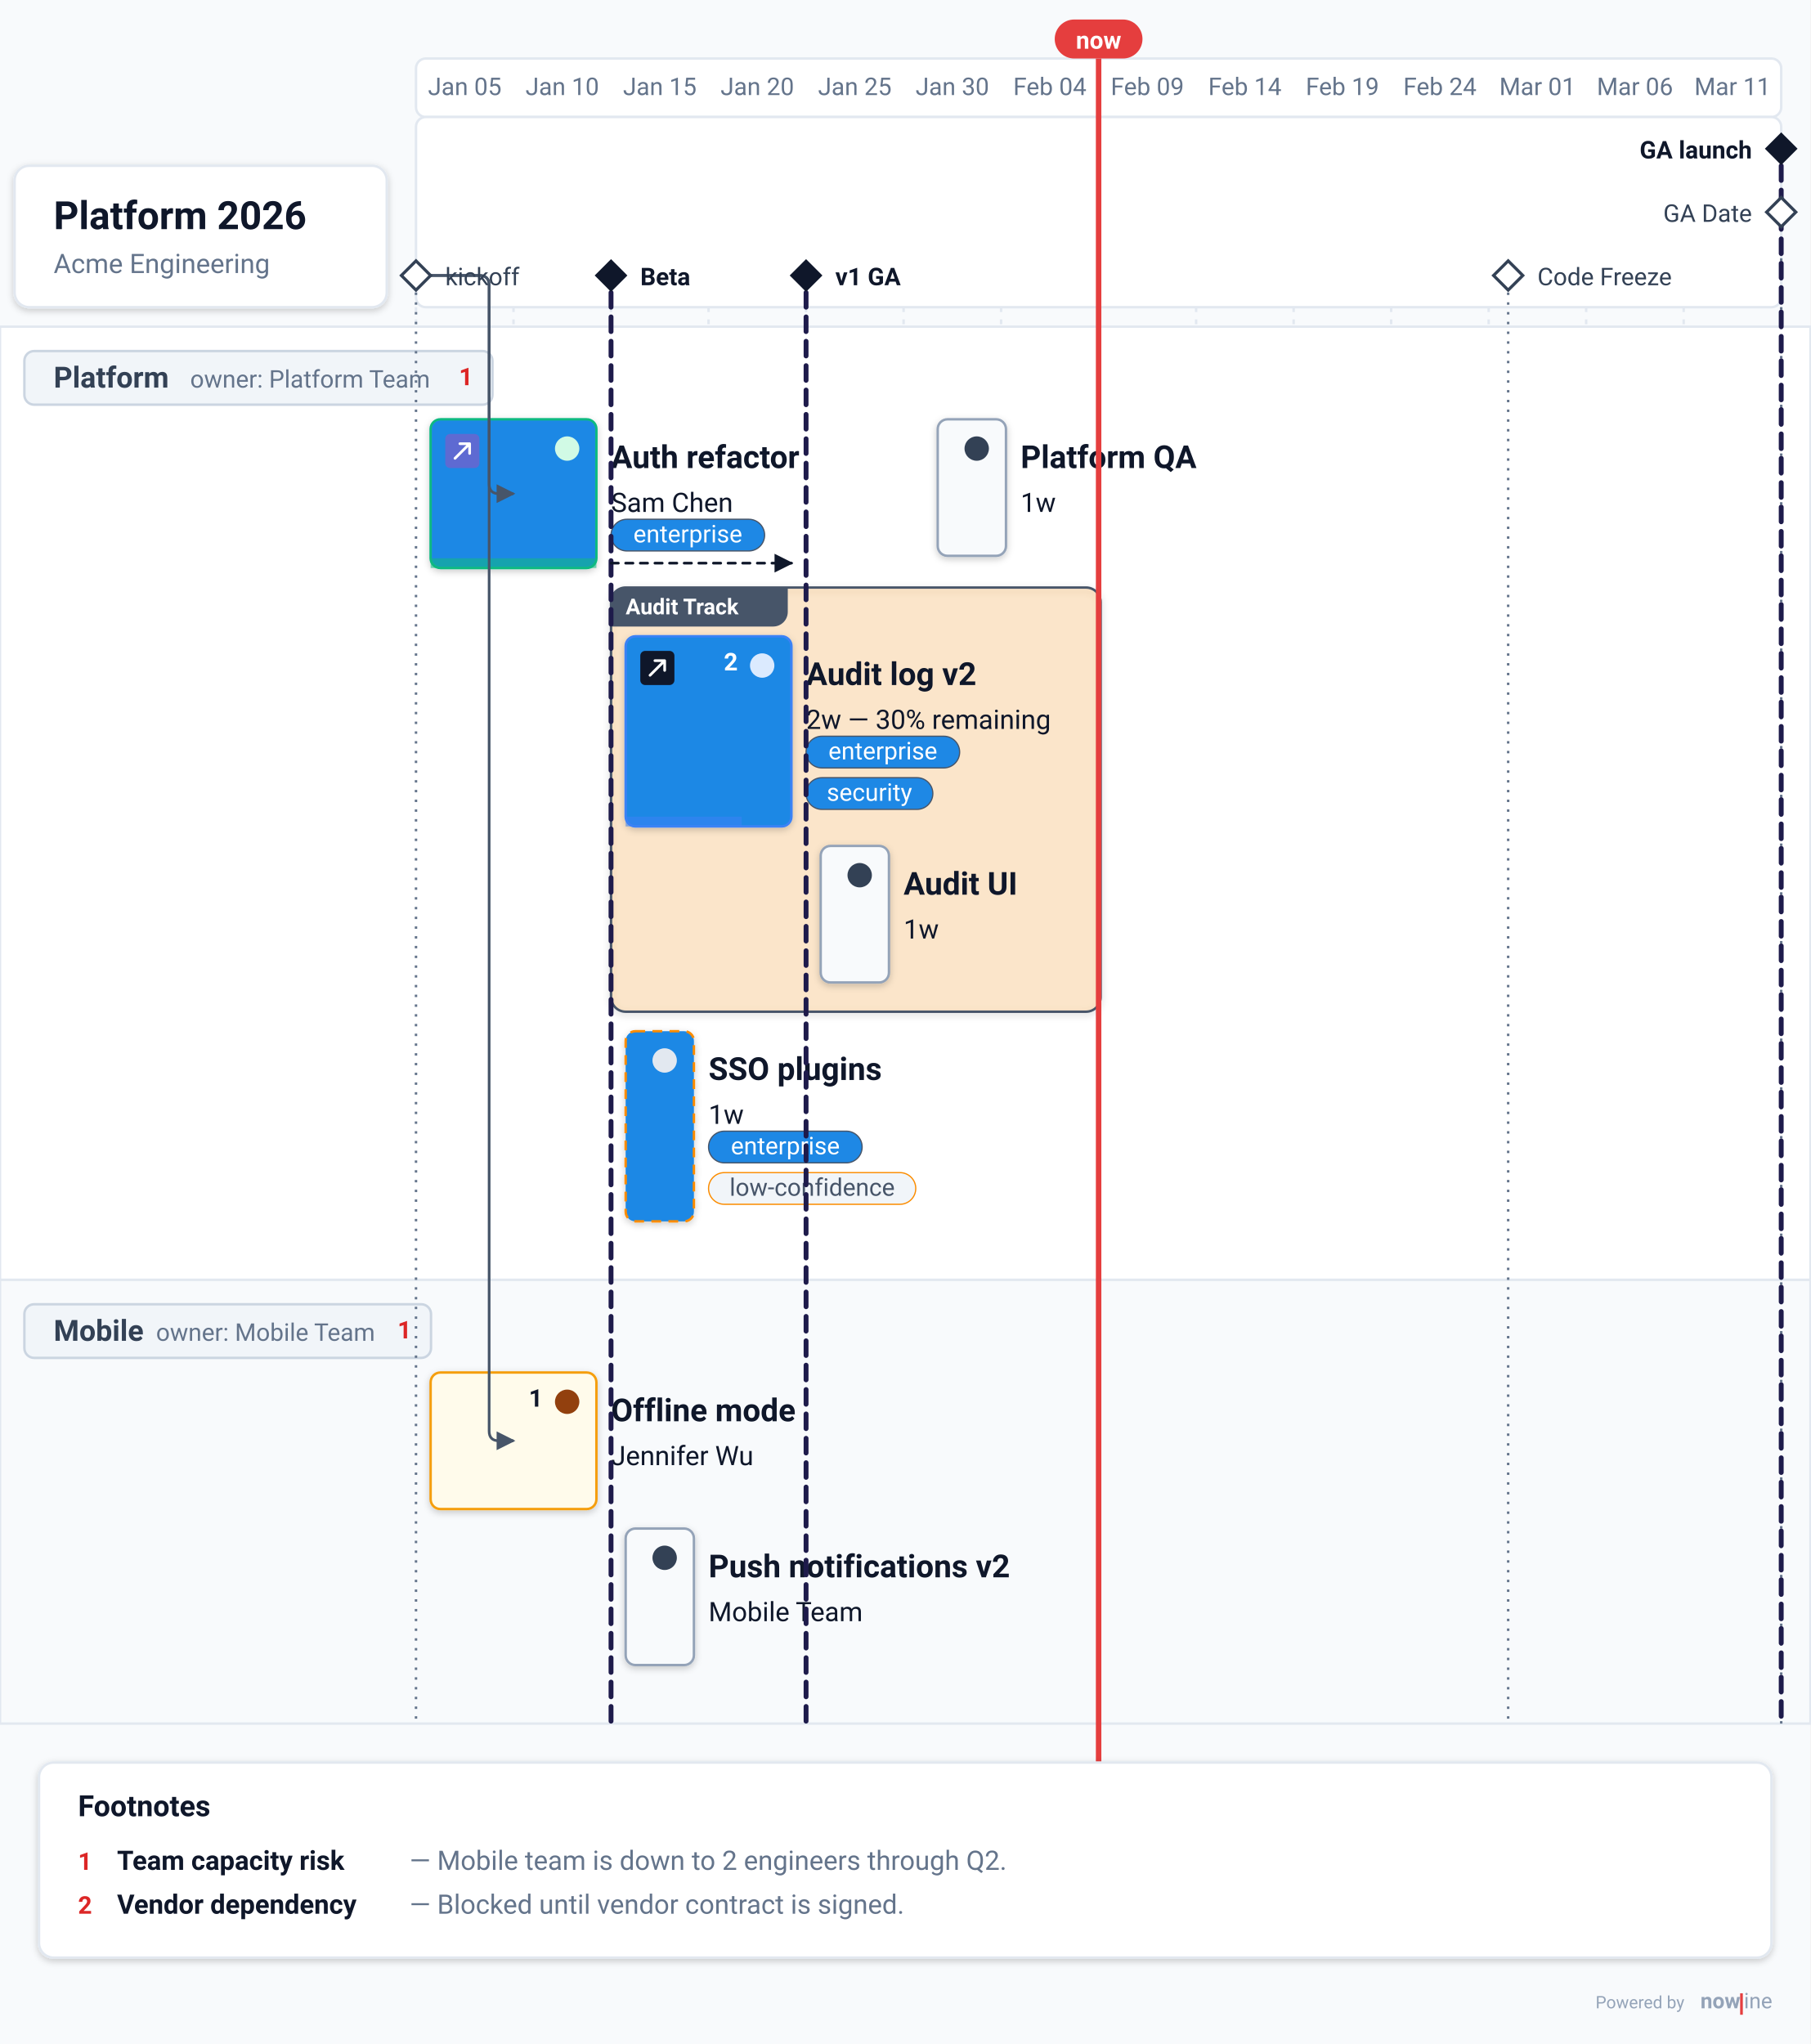
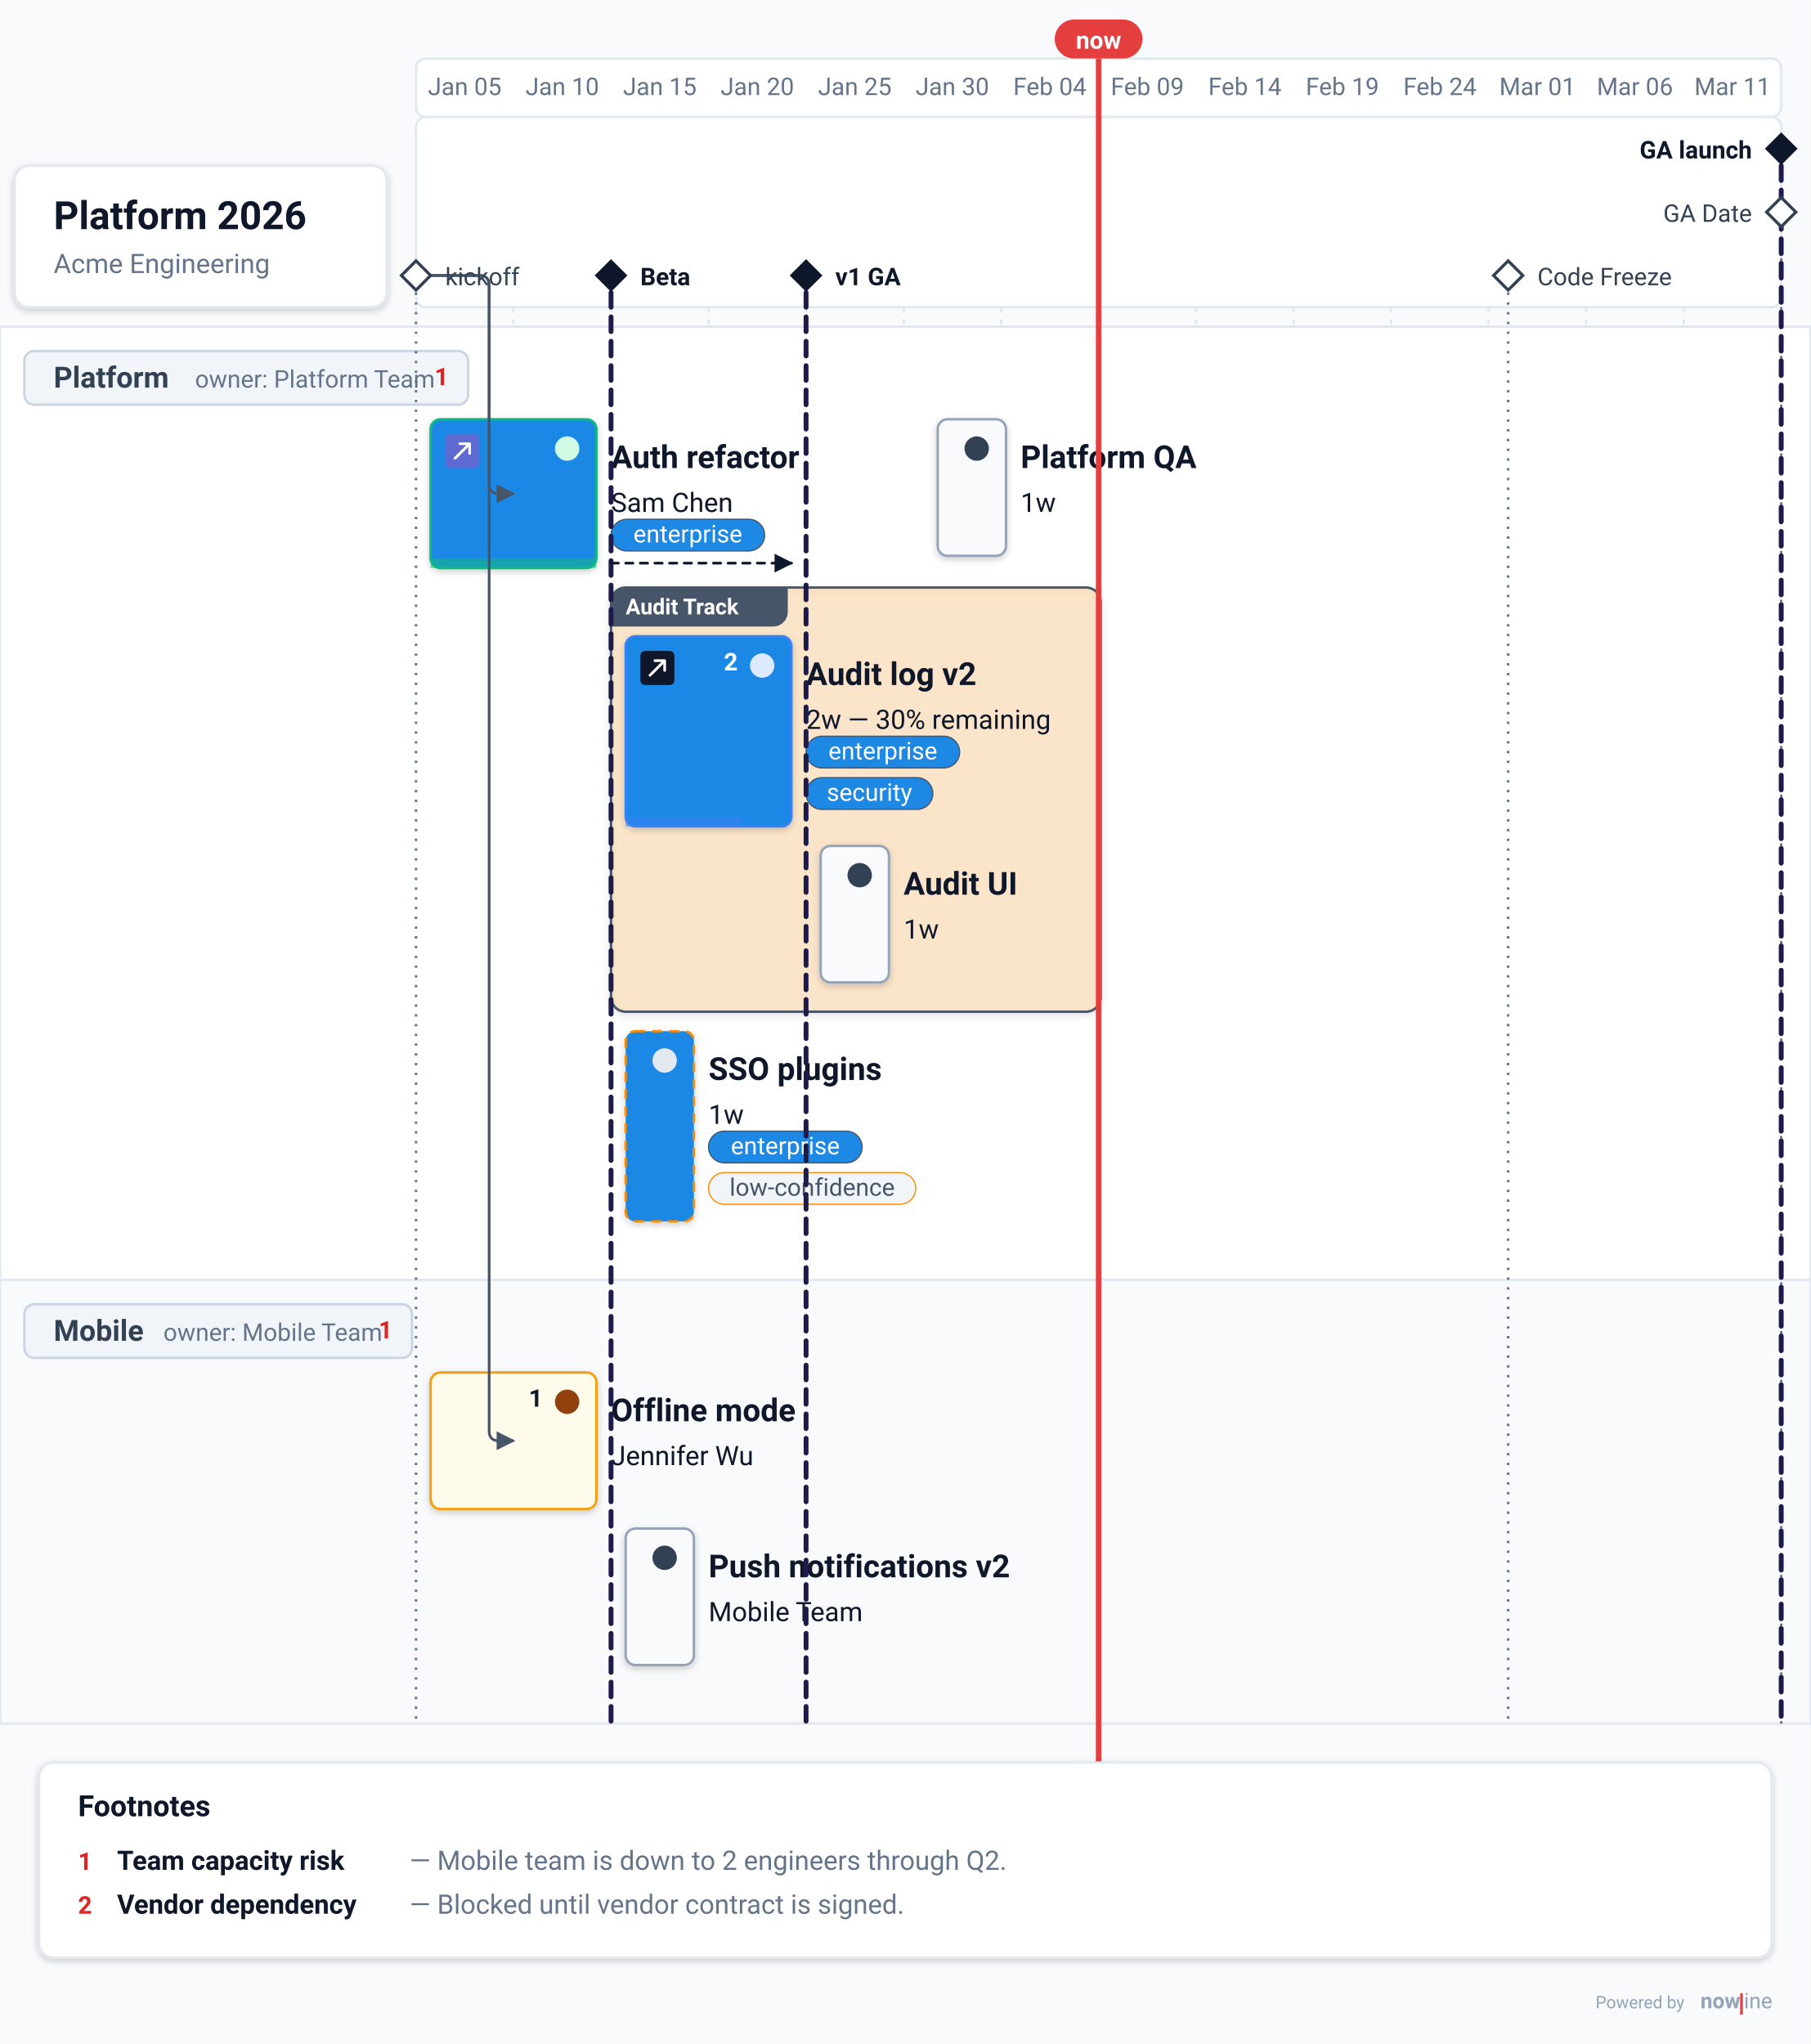
<svg xmlns="http://www.w3.org/2000/svg" data-generator="nowline" data-theme="light" height="838.44" viewBox="0 0 742.64 838.44" width="742.64">
  <defs>
    <filter height="200%" id="nl-0-root-shadow-subtle" width="200%" x="-50%" y="-50%">
      <feGaussianBlur in="SourceAlpha" stdDeviation="1.5" />
      <feOffset dx="0" dy="1" result="offsetblur" />
      <feComponentTransfer>
        <feFuncA type="linear" slope="0.2" />
      </feComponentTransfer>
      <feMerge>
        <feMergeNode />
        <feMergeNode in="SourceGraphic" />
      </feMerge>
    </filter>
    <filter height="200%" id="nl-0-root-shadow-fuzzy" width="200%" x="-50%" y="-50%">
      <feGaussianBlur in="SourceAlpha" stdDeviation="5" />
      <feOffset dx="0" dy="3" result="offsetblur" />
      <feComponentTransfer>
        <feFuncA type="linear" slope="0.3" />
      </feComponentTransfer>
      <feMerge>
        <feMergeNode />
        <feMergeNode in="SourceGraphic" />
      </feMerge>
    </filter>
    <filter height="200%" id="nl-0-root-shadow-hard" width="200%" x="-50%" y="-50%">
      <feGaussianBlur in="SourceAlpha" stdDeviation="0" />
      <feOffset dx="2" dy="2" result="offsetblur" />
      <feComponentTransfer>
        <feFuncA type="linear" slope="0.45" />
      </feComponentTransfer>
      <feMerge>
        <feMergeNode />
        <feMergeNode in="SourceGraphic" />
      </feMerge>
    </filter>
    <marker id="nl-arrow" viewBox="0 0 10 10" refX="9" refY="5" markerWidth="7" markerHeight="7" orient="auto">
      <path d="M 0 0 L 10 5 L 0 10 z" fill="#475569" />
    </marker>
    <marker id="nl-arrow-light" viewBox="0 0 10 10" refX="9" refY="5" markerWidth="7" markerHeight="7" orient="auto">
      <path d="M 0 0 L 10 5 L 0 10 z" fill="#94a3b8" />
    </marker>
    <marker id="nl-arrow-dark" viewBox="0 0 10 10" refX="9" refY="5" markerWidth="7" markerHeight="7" orient="auto">
      <path d="M 0 0 L 10 5 L 0 10 z" fill="#0f172a" />
    </marker>
  </defs>
  <rect fill="#f8fafc" height="838.44" width="742.64" x="0" y="0" />
  <g data-layer="timeline">
    <rect fill="#ffffff" height="24" rx="4" ry="4" stroke="#e2e8f0" stroke-width="1" width="560" x="170.64" y="24" />
    <rect fill="#ffffff" height="78" rx="4" ry="4" stroke="#e2e8f0" stroke-width="1" width="560" x="170.64" y="48" />
    <text fill="#64748b" font-family="system-ui, -apple-system, &quot;Segoe UI&quot;, Roboto, sans-serif" font-size="10" text-anchor="middle" x="190.64" y="39">Jan 05</text>
    <line stroke="#e2e8f0" stroke-dasharray="2 3" stroke-width="1" x1="170.64" x2="170.64" y1="126" y2="707" />
    <text fill="#64748b" font-family="system-ui, -apple-system, &quot;Segoe UI&quot;, Roboto, sans-serif" font-size="10" text-anchor="middle" x="230.64" y="39">Jan 10</text>
    <line stroke="#e2e8f0" stroke-dasharray="2 3" stroke-width="1" x1="210.64" x2="210.64" y1="126" y2="707" />
    <text fill="#64748b" font-family="system-ui, -apple-system, &quot;Segoe UI&quot;, Roboto, sans-serif" font-size="10" text-anchor="middle" x="270.64" y="39">Jan 15</text>
    <line stroke="#e2e8f0" stroke-dasharray="2 3" stroke-width="1" x1="250.64" x2="250.64" y1="126" y2="707" />
    <text fill="#64748b" font-family="system-ui, -apple-system, &quot;Segoe UI&quot;, Roboto, sans-serif" font-size="10" text-anchor="middle" x="310.64" y="39">Jan 20</text>
    <line stroke="#e2e8f0" stroke-dasharray="2 3" stroke-width="1" x1="290.64" x2="290.64" y1="126" y2="707" />
    <text fill="#64748b" font-family="system-ui, -apple-system, &quot;Segoe UI&quot;, Roboto, sans-serif" font-size="10" text-anchor="middle" x="350.64" y="39">Jan 25</text>
    <line stroke="#e2e8f0" stroke-dasharray="2 3" stroke-width="1" x1="330.64" x2="330.64" y1="126" y2="707" />
    <text fill="#64748b" font-family="system-ui, -apple-system, &quot;Segoe UI&quot;, Roboto, sans-serif" font-size="10" text-anchor="middle" x="390.64" y="39">Jan 30</text>
    <line stroke="#e2e8f0" stroke-dasharray="2 3" stroke-width="1" x1="370.64" x2="370.64" y1="126" y2="707" />
    <text fill="#64748b" font-family="system-ui, -apple-system, &quot;Segoe UI&quot;, Roboto, sans-serif" font-size="10" text-anchor="middle" x="430.64" y="39">Feb 04</text>
    <line stroke="#e2e8f0" stroke-dasharray="2 3" stroke-width="1" x1="410.64" x2="410.64" y1="126" y2="707" />
    <text fill="#64748b" font-family="system-ui, -apple-system, &quot;Segoe UI&quot;, Roboto, sans-serif" font-size="10" text-anchor="middle" x="470.64" y="39">Feb 09</text>
    <line stroke="#e2e8f0" stroke-dasharray="2 3" stroke-width="1" x1="450.64" x2="450.64" y1="126" y2="707" />
    <text fill="#64748b" font-family="system-ui, -apple-system, &quot;Segoe UI&quot;, Roboto, sans-serif" font-size="10" text-anchor="middle" x="510.64" y="39">Feb 14</text>
    <line stroke="#e2e8f0" stroke-dasharray="2 3" stroke-width="1" x1="490.64" x2="490.64" y1="126" y2="707" />
    <text fill="#64748b" font-family="system-ui, -apple-system, &quot;Segoe UI&quot;, Roboto, sans-serif" font-size="10" text-anchor="middle" x="550.64" y="39">Feb 19</text>
    <line stroke="#e2e8f0" stroke-dasharray="2 3" stroke-width="1" x1="530.64" x2="530.64" y1="126" y2="707" />
    <text fill="#64748b" font-family="system-ui, -apple-system, &quot;Segoe UI&quot;, Roboto, sans-serif" font-size="10" text-anchor="middle" x="590.64" y="39">Feb 24</text>
    <line stroke="#e2e8f0" stroke-dasharray="2 3" stroke-width="1" x1="570.64" x2="570.64" y1="126" y2="707" />
    <text fill="#64748b" font-family="system-ui, -apple-system, &quot;Segoe UI&quot;, Roboto, sans-serif" font-size="10" text-anchor="middle" x="630.64" y="39">Mar 01</text>
    <line stroke="#e2e8f0" stroke-dasharray="2 3" stroke-width="1" x1="610.64" x2="610.64" y1="126" y2="707" />
    <text fill="#64748b" font-family="system-ui, -apple-system, &quot;Segoe UI&quot;, Roboto, sans-serif" font-size="10" text-anchor="middle" x="670.64" y="39">Mar 06</text>
    <line stroke="#e2e8f0" stroke-dasharray="2 3" stroke-width="1" x1="650.64" x2="650.64" y1="126" y2="707" />
    <text fill="#64748b" font-family="system-ui, -apple-system, &quot;Segoe UI&quot;, Roboto, sans-serif" font-size="10" text-anchor="middle" x="710.64" y="39">Mar 11</text>
    <line stroke="#e2e8f0" stroke-dasharray="2 3" stroke-width="1" x1="690.64" x2="690.64" y1="126" y2="707" />
    <line stroke="#e2e8f0" stroke-dasharray="2 3" stroke-width="1" x1="730.64" x2="730.64" y1="126" y2="707" />
  </g>
  <g data-id="platform" data-layer="swimlane">
    <rect fill="#ffffff" height="391" stroke="#e2e8f0" stroke-width="1" width="742.64" x="0" y="134" />
-     <rect fill="#f1f5f9" height="22" rx="4" ry="4" stroke="#cbd5e1" stroke-width="1" width="192" x="10" y="144" />
+     <rect fill="#f1f5f9" height="22" rx="4" ry="4" stroke="#cbd5e1" stroke-width="1" width="182" x="10" y="144" />
    <text fill="#334155" font-family="system-ui, -apple-system, &quot;Segoe UI&quot;, Roboto, sans-serif" font-size="12" font-weight="600" x="22" y="159">Platform</text>
-     <text fill="#64748b" font-family="system-ui, -apple-system, &quot;Segoe UI&quot;, Roboto, sans-serif" font-size="10" x="78" y="159">owner: Platform Team</text>
-     <text fill="#dc2626" font-family="system-ui, -apple-system, &quot;Segoe UI&quot;, Roboto, sans-serif" font-size="10" font-weight="700" text-anchor="end" x="194" y="158">1</text>
+     <text fill="#64748b" font-family="system-ui, -apple-system, &quot;Segoe UI&quot;, Roboto, sans-serif" font-size="10" x="80" y="159">owner: Platform Team</text>
+     <text fill="#dc2626" font-family="system-ui, -apple-system, &quot;Segoe UI&quot;, Roboto, sans-serif" font-size="10" font-weight="700" text-anchor="end" x="184" y="158">1</text>
    <g data-id="auth-refactor" data-layer="item">
      <rect fill="#1e88e5" filter="url(#nl-0-root-shadow-subtle)" height="61" rx="4" ry="4" stroke="#10b981" stroke-width="1" width="68" x="176.64" y="172" />
      <rect fill="#10b981" height="4" opacity="0.55" width="68" x="176.64" y="229" />
      <circle cx="232.64" cy="184" fill="#d1fae5" r="5" />
      <text fill="#0f172a" font-family="system-ui, -apple-system, &quot;Segoe UI&quot;, Roboto, sans-serif" font-size="13" font-weight="600" x="250.64" y="192">Auth refactor</text>
      <text fill="#0f172a" font-family="system-ui, -apple-system, &quot;Segoe UI&quot;, Roboto, sans-serif" font-size="11" x="250.64" y="210">Sam Chen</text>
      <a href="https://linear.app/acme/issue/ENG-123" rel="noopener" target="_blank">
        <rect fill="#5e6ad2" height="14" rx="2" ry="2" width="14" x="182.64" y="178" />
        <path d="M186.64 188 L192.64 182 M188.64 182 H192.64 V186" fill="none" stroke="#ffffff" stroke-linecap="round" stroke-linejoin="round" stroke-width="1.1" />
      </a>
      <rect fill="#1e88e5" height="13" rx="6.5" ry="6.5" stroke="#475569" stroke-width="0.5" width="63" x="250.64" y="213" />
      <text fill="#ffffff" font-family="system-ui, -apple-system, &quot;Segoe UI&quot;, Roboto, sans-serif" font-size="10" font-style="normal" font-weight="400" text-anchor="middle" x="282.14" y="222.5">enterprise</text>
    </g>
    <g data-layer="parallel">
      <g data-id="audit-track" data-layer="group">
        <rect fill="#fb8c00" fill-opacity="0.18" filter="url(#nl-0-root-shadow-subtle)" height="174" rx="6" ry="6" stroke="#475569" stroke-width="1" width="200.84" x="250.64" y="241" />
        <path d="M256.64 241H323.14V251A6 6 0 0 1 317.14 257H250.64V247A6 6 0 0 1 256.64 241Z" fill="#475569" />
        <text fill="#ffffff" font-family="system-ui, -apple-system, &quot;Segoe UI&quot;, Roboto, sans-serif" font-size="9" font-weight="600" x="256.64" y="252">Audit Track</text>
        <g data-id="audit-log" data-layer="item">
          <rect fill="#1e88e5" filter="url(#nl-0-root-shadow-subtle)" height="78" rx="4" ry="4" stroke="#3b82f6" stroke-width="1" width="68" x="256.64" y="261" />
          <rect fill="#3b82f6" height="4" opacity="0.55" width="47.6" x="256.64" y="335" />
          <circle cx="312.64" cy="273" fill="#dbeafe" r="5" />
          <text fill="#0f172a" font-family="system-ui, -apple-system, &quot;Segoe UI&quot;, Roboto, sans-serif" font-size="13" font-weight="600" x="330.64" y="281">Audit log v2</text>
          <text fill="#0f172a" font-family="system-ui, -apple-system, &quot;Segoe UI&quot;, Roboto, sans-serif" font-size="11" x="330.64" y="299">2w — 30% remaining</text>
          <text fill="#ffffff" font-family="system-ui, -apple-system, &quot;Segoe UI&quot;, Roboto, sans-serif" font-size="10" font-weight="700" text-anchor="end" x="302.64" y="275">2</text>
          <a href="https://wiki.acme.com/audit" rel="noopener" target="_blank">
            <rect fill="#0f172a" height="14" rx="2" ry="2" width="14" x="262.64" y="267" />
            <path d="M266.64 277 L272.64 271 M268.64 271 H272.64 V275" fill="none" stroke="#ffffff" stroke-linecap="round" stroke-linejoin="round" stroke-width="1.1" />
          </a>
          <rect fill="#1e88e5" height="13" rx="6.5" ry="6.5" stroke="#475569" stroke-width="0.5" width="63" x="330.64" y="302" />
          <text fill="#ffffff" font-family="system-ui, -apple-system, &quot;Segoe UI&quot;, Roboto, sans-serif" font-size="10" font-style="normal" font-weight="400" text-anchor="middle" x="362.14" y="311.5">enterprise</text>
          <rect fill="#1e88e5" height="13" rx="6.5" ry="6.5" stroke="#475569" stroke-width="0.5" width="52" x="330.64" y="319" />
          <text fill="#ffffff" font-family="system-ui, -apple-system, &quot;Segoe UI&quot;, Roboto, sans-serif" font-size="10" font-style="normal" font-weight="400" text-anchor="middle" x="356.64" y="328.5">security</text>
        </g>
        <g data-id="audit-ui" data-layer="item">
          <rect fill="#f8fafc" filter="url(#nl-0-root-shadow-subtle)" height="56" rx="4" ry="4" stroke="#94a3b8" stroke-width="1" width="28" x="336.64" y="347" />
          <circle cx="352.64" cy="359" fill="#334155" r="5" />
          <text fill="#0f172a" font-family="system-ui, -apple-system, &quot;Segoe UI&quot;, Roboto, sans-serif" font-size="13" font-weight="600" x="370.64" y="367">Audit UI</text>
          <text fill="#0f172a" font-family="system-ui, -apple-system, &quot;Segoe UI&quot;, Roboto, sans-serif" font-size="11" x="370.64" y="385">1w</text>
        </g>
      </g>
      <g data-id="sso" data-layer="item">
        <rect fill="#1e88e5" filter="url(#nl-0-root-shadow-subtle)" height="78" rx="4" ry="4" stroke="#fb8c00" stroke-dasharray="4 3" stroke-width="1" width="28" x="256.64" y="423" />
        <circle cx="272.64" cy="435" fill="#e2e8f0" r="5" />
        <text fill="#0f172a" font-family="system-ui, -apple-system, &quot;Segoe UI&quot;, Roboto, sans-serif" font-size="13" font-weight="600" x="290.64" y="443">SSO plugins</text>
        <text fill="#0f172a" font-family="system-ui, -apple-system, &quot;Segoe UI&quot;, Roboto, sans-serif" font-size="11" x="290.64" y="461">1w</text>
        <rect fill="#1e88e5" height="13" rx="6.5" ry="6.5" stroke="#475569" stroke-width="0.5" width="63" x="290.64" y="464" />
        <text fill="#ffffff" font-family="system-ui, -apple-system, &quot;Segoe UI&quot;, Roboto, sans-serif" font-size="10" font-style="normal" font-weight="400" text-anchor="middle" x="322.14" y="473.5">enterprise</text>
        <rect fill="#f1f5f9" height="13" rx="6.5" ry="6.5" stroke="#fb8c00" stroke-width="0.5" width="85" x="290.64" y="481" />
        <text fill="#475569" font-family="system-ui, -apple-system, &quot;Segoe UI&quot;, Roboto, sans-serif" font-size="10" font-style="normal" font-weight="400" text-anchor="middle" x="333.14" y="490.5">low-confidence</text>
      </g>
    </g>
    <g data-id="platform-qa" data-layer="item">
      <rect fill="#f8fafc" filter="url(#nl-0-root-shadow-subtle)" height="56" rx="4" ry="4" stroke="#94a3b8" stroke-width="1" width="28" x="384.64" y="172" />
      <circle cx="400.64" cy="184" fill="#334155" r="5" />
      <text fill="#0f172a" font-family="system-ui, -apple-system, &quot;Segoe UI&quot;, Roboto, sans-serif" font-size="13" font-weight="600" x="418.64" y="192">Platform QA</text>
      <text fill="#0f172a" font-family="system-ui, -apple-system, &quot;Segoe UI&quot;, Roboto, sans-serif" font-size="11" x="418.64" y="210">1w</text>
    </g>
  </g>
  <g data-id="mobile" data-layer="swimlane">
    <rect fill="#f8fafc" height="182" stroke="#e2e8f0" stroke-width="1" width="742.64" x="0" y="525" />
-     <rect fill="#f1f5f9" height="22" rx="4" ry="4" stroke="#cbd5e1" stroke-width="1" width="166.8" x="10" y="535" />
+     <rect fill="#f1f5f9" height="22" rx="4" ry="4" stroke="#cbd5e1" stroke-width="1" width="159" x="10" y="535" />
    <text fill="#334155" font-family="system-ui, -apple-system, &quot;Segoe UI&quot;, Roboto, sans-serif" font-size="12" font-weight="600" x="22" y="550">Mobile</text>
-     <text fill="#64748b" font-family="system-ui, -apple-system, &quot;Segoe UI&quot;, Roboto, sans-serif" font-size="10" x="64" y="550">owner: Mobile Team</text>
-     <text fill="#dc2626" font-family="system-ui, -apple-system, &quot;Segoe UI&quot;, Roboto, sans-serif" font-size="10" font-weight="700" text-anchor="end" x="168.8" y="549">1</text>
+     <text fill="#64748b" font-family="system-ui, -apple-system, &quot;Segoe UI&quot;, Roboto, sans-serif" font-size="10" x="67" y="550">owner: Mobile Team</text>
+     <text fill="#dc2626" font-family="system-ui, -apple-system, &quot;Segoe UI&quot;, Roboto, sans-serif" font-size="10" font-weight="700" text-anchor="end" x="161" y="549">1</text>
    <g data-id="offline" data-layer="item">
      <rect fill="#fffbeb" filter="url(#nl-0-root-shadow-subtle)" height="56" rx="4" ry="4" stroke="#f59e0b" stroke-width="1" width="68" x="176.64" y="563" />
      <circle cx="232.64" cy="575" fill="#92400e" r="5" />
      <text fill="#0f172a" font-family="system-ui, -apple-system, &quot;Segoe UI&quot;, Roboto, sans-serif" font-size="13" font-weight="600" x="250.64" y="583">Offline mode</text>
      <text fill="#0f172a" font-family="system-ui, -apple-system, &quot;Segoe UI&quot;, Roboto, sans-serif" font-size="11" x="250.64" y="601">Jennifer Wu</text>
      <text fill="#0f172a" font-family="system-ui, -apple-system, &quot;Segoe UI&quot;, Roboto, sans-serif" font-size="10" font-weight="700" text-anchor="end" x="222.64" y="577">1</text>
    </g>
    <g data-id="push-v2" data-layer="item">
      <rect fill="#f8fafc" filter="url(#nl-0-root-shadow-subtle)" height="56" rx="4" ry="4" stroke="#94a3b8" stroke-width="1" width="28" x="256.64" y="627" />
      <circle cx="272.64" cy="639" fill="#334155" r="5" />
      <text fill="#0f172a" font-family="system-ui, -apple-system, &quot;Segoe UI&quot;, Roboto, sans-serif" font-size="13" font-weight="600" x="290.64" y="647">Push notifications v2</text>
      <text fill="#0f172a" font-family="system-ui, -apple-system, &quot;Segoe UI&quot;, Roboto, sans-serif" font-size="11" x="290.64" y="665">Mobile Team</text>
    </g>
  </g>
  <path d="M170.64 113 L196.64 113 Q200.64 113 200.64 117 L200.64 198.5 Q200.64 202.5 204.64 202.5 L210.64 202.5" fill="none" marker-end="url(#nl-arrow)" stroke="#475569" stroke-linejoin="round" stroke-width="1.1" />
  <path d="M170.64 113 L196.64 113 Q200.64 113 200.64 117 L200.64 587 Q200.64 591 204.64 591 L210.64 591" fill="none" marker-end="url(#nl-arrow)" stroke="#475569" stroke-linejoin="round" stroke-width="1.1" />
  <line stroke="#64748b" stroke-dasharray="1 3" stroke-width="1" x1="170.64" x2="170.64" y1="120" y2="707" />
  <line stroke="#64748b" stroke-dasharray="1 3" stroke-width="1" x1="618.64" x2="618.64" y1="120" y2="707" />
  <line stroke="#64748b" stroke-dasharray="1 3" stroke-width="1" x1="730.64" x2="730.64" y1="94" y2="707" />
  <line stroke="#1e1b4b" stroke-dasharray="6 4" stroke-linecap="round" stroke-width="2" x1="250.64" x2="250.64" y1="120" y2="707" />
  <line stroke="#1e1b4b" stroke-dasharray="6 4" stroke-linecap="round" stroke-width="2" x1="330.64" x2="330.64" y1="120" y2="707" />
  <path d="M250.64 231 H324.64" fill="none" marker-end="url(#nl-arrow-dark)" stroke="#0f172a" stroke-dasharray="3 3" stroke-linecap="round" stroke-width="1.1" />
  <line stroke="#1e1b4b" stroke-dasharray="6 4" stroke-linecap="round" stroke-width="2" x1="730.64" x2="730.64" y1="68" y2="707" />
  <g data-id="kickoff" data-layer="anchor">
    <path d="M170.64 107 L176.64 113 L170.64 119 L164.64 113 Z" fill="#ffffff" stroke="#334155" stroke-width="1.25" />
    <text fill="#334155" font-family="system-ui, -apple-system, &quot;Segoe UI&quot;, Roboto, sans-serif" font-size="10" x="182.64" y="117">kickoff</text>
  </g>
  <g data-id="code-freeze" data-layer="anchor">
    <path d="M618.64 107 L624.64 113 L618.64 119 L612.64 113 Z" fill="#ffffff" stroke="#334155" stroke-width="1.25" />
    <text fill="#334155" font-family="system-ui, -apple-system, &quot;Segoe UI&quot;, Roboto, sans-serif" font-size="10" x="630.64" y="117">Code Freeze</text>
  </g>
  <g data-id="ga-date" data-layer="anchor">
    <path d="M730.64 81 L736.64 87 L730.64 93 L724.64 87 Z" fill="#ffffff" stroke="#334155" stroke-width="1.25" />
    <text fill="#334155" font-family="system-ui, -apple-system, &quot;Segoe UI&quot;, Roboto, sans-serif" font-size="10" text-anchor="end" x="718.64" y="91">GA Date</text>
  </g>
  <g data-id="beta" data-layer="milestone">
    <path d="M250.64 107 L256.64 113 L250.64 119 L244.64 113 Z" fill="#0f172a" stroke="#0f172a" stroke-width="1" />
    <text fill="#0f172a" font-family="system-ui, -apple-system, &quot;Segoe UI&quot;, Roboto, sans-serif" font-size="10" font-weight="600" x="262.64" y="117">Beta</text>
  </g>
  <g data-id="v1-ga" data-layer="milestone">
    <path d="M330.64 107 L336.64 113 L330.64 119 L324.64 113 Z" fill="#0f172a" stroke="#0f172a" stroke-width="1" />
    <text fill="#0f172a" font-family="system-ui, -apple-system, &quot;Segoe UI&quot;, Roboto, sans-serif" font-size="10" font-weight="600" x="342.64" y="117">v1 GA</text>
  </g>
  <g data-id="ga-launch" data-layer="milestone">
    <path d="M730.64 55 L736.64 61 L730.64 67 L724.64 61 Z" fill="#0f172a" stroke="#0f172a" stroke-width="1" />
    <text fill="#0f172a" font-family="system-ui, -apple-system, &quot;Segoe UI&quot;, Roboto, sans-serif" font-size="10" font-weight="600" text-anchor="end" x="718.64" y="65">GA launch</text>
  </g>
  <g data-layer="nowline">
    <line stroke="#e53e3e" stroke-width="2.25" x1="450.64" x2="450.64" y1="24" y2="803" />
    <rect fill="#e53e3e" height="16" rx="8" ry="8" width="36" x="432.64" y="8" />
    <text fill="#ffffff" font-family="system-ui, -apple-system, &quot;Segoe UI&quot;, Roboto, sans-serif" font-size="10" font-weight="700" text-anchor="middle" x="450.64" y="20">now</text>
  </g>
  <g data-layer="footnotes">
    <rect fill="#ffffff" filter="url(#nl-0-root-shadow-subtle)" height="80" rx="6" ry="6" stroke="#e2e8f0" stroke-width="1" width="710.64" x="16" y="723" />
    <text fill="#0f172a" font-family="system-ui, -apple-system, &quot;Segoe UI&quot;, Roboto, sans-serif" font-size="12" font-weight="700" x="32" y="745">Footnotes</text>
    <text fill="#dc2626" font-family="system-ui, -apple-system, &quot;Segoe UI&quot;, Roboto, sans-serif" font-size="10" font-weight="700" x="32" y="767">1</text>
    <text fill="#0f172a" font-family="system-ui, -apple-system, &quot;Segoe UI&quot;, Roboto, sans-serif" font-size="11" font-weight="600" x="48" y="767">Team capacity risk</text>
    <text fill="#64748b" font-family="system-ui, -apple-system, &quot;Segoe UI&quot;, Roboto, sans-serif" font-size="11" x="168" y="767">— Mobile team is down to 2 engineers through Q2.</text>
    <text fill="#dc2626" font-family="system-ui, -apple-system, &quot;Segoe UI&quot;, Roboto, sans-serif" font-size="10" font-weight="700" x="32" y="785">2</text>
    <text fill="#0f172a" font-family="system-ui, -apple-system, &quot;Segoe UI&quot;, Roboto, sans-serif" font-size="11" font-weight="600" x="48" y="785">Vendor dependency</text>
    <text fill="#64748b" font-family="system-ui, -apple-system, &quot;Segoe UI&quot;, Roboto, sans-serif" font-size="11" x="168" y="785">— Blocked until vendor contract is signed.</text>
  </g>
  <g data-id="nl-0-root-header" data-layer="header">
    <rect fill="#ffffff" filter="url(#nl-0-root-shadow-subtle)" height="58" rx="6" ry="6" stroke="#e2e8f0" stroke-width="1" width="152.64" x="6" y="68" />
    <text fill="#0f172a" font-family="system-ui, -apple-system, &quot;Segoe UI&quot;, Roboto, sans-serif" font-size="16" font-weight="600" x="22" y="94">Platform 2026</text>
    <text fill="#64748b" font-family="system-ui, -apple-system, &quot;Segoe UI&quot;, Roboto, sans-serif" font-size="11" x="22" y="112">Acme Engineering</text>
  </g>
  <a aria-label="Powered by nowline" href="https://nowline.io" rel="noopener" target="_blank">
    <g data-layer="attribution">
      <g transform="translate(654.48 815) scale(0.22)">
        <text fill="#94a3b8" font-family="system-ui, -apple-system, &quot;Segoe UI&quot;, Roboto, sans-serif" font-size="32" font-weight="400" x="0" y="40">Powered by</text>
        <text fill="#94a3b8" font-family="system-ui, -apple-system, &quot;Segoe UI&quot;, Roboto, sans-serif" font-size="40" font-weight="700" x="195.6" y="40">now</text>
        <rect fill="#e53e3e" height="40" width="5" x="269.6" y="12" />
        <text fill="#94a3b8" font-family="system-ui, -apple-system, &quot;Segoe UI&quot;, Roboto, sans-serif" font-size="40" font-weight="400" x="276.6" y="40">ine</text>
      </g>
    </g>
  </a>
</svg>
